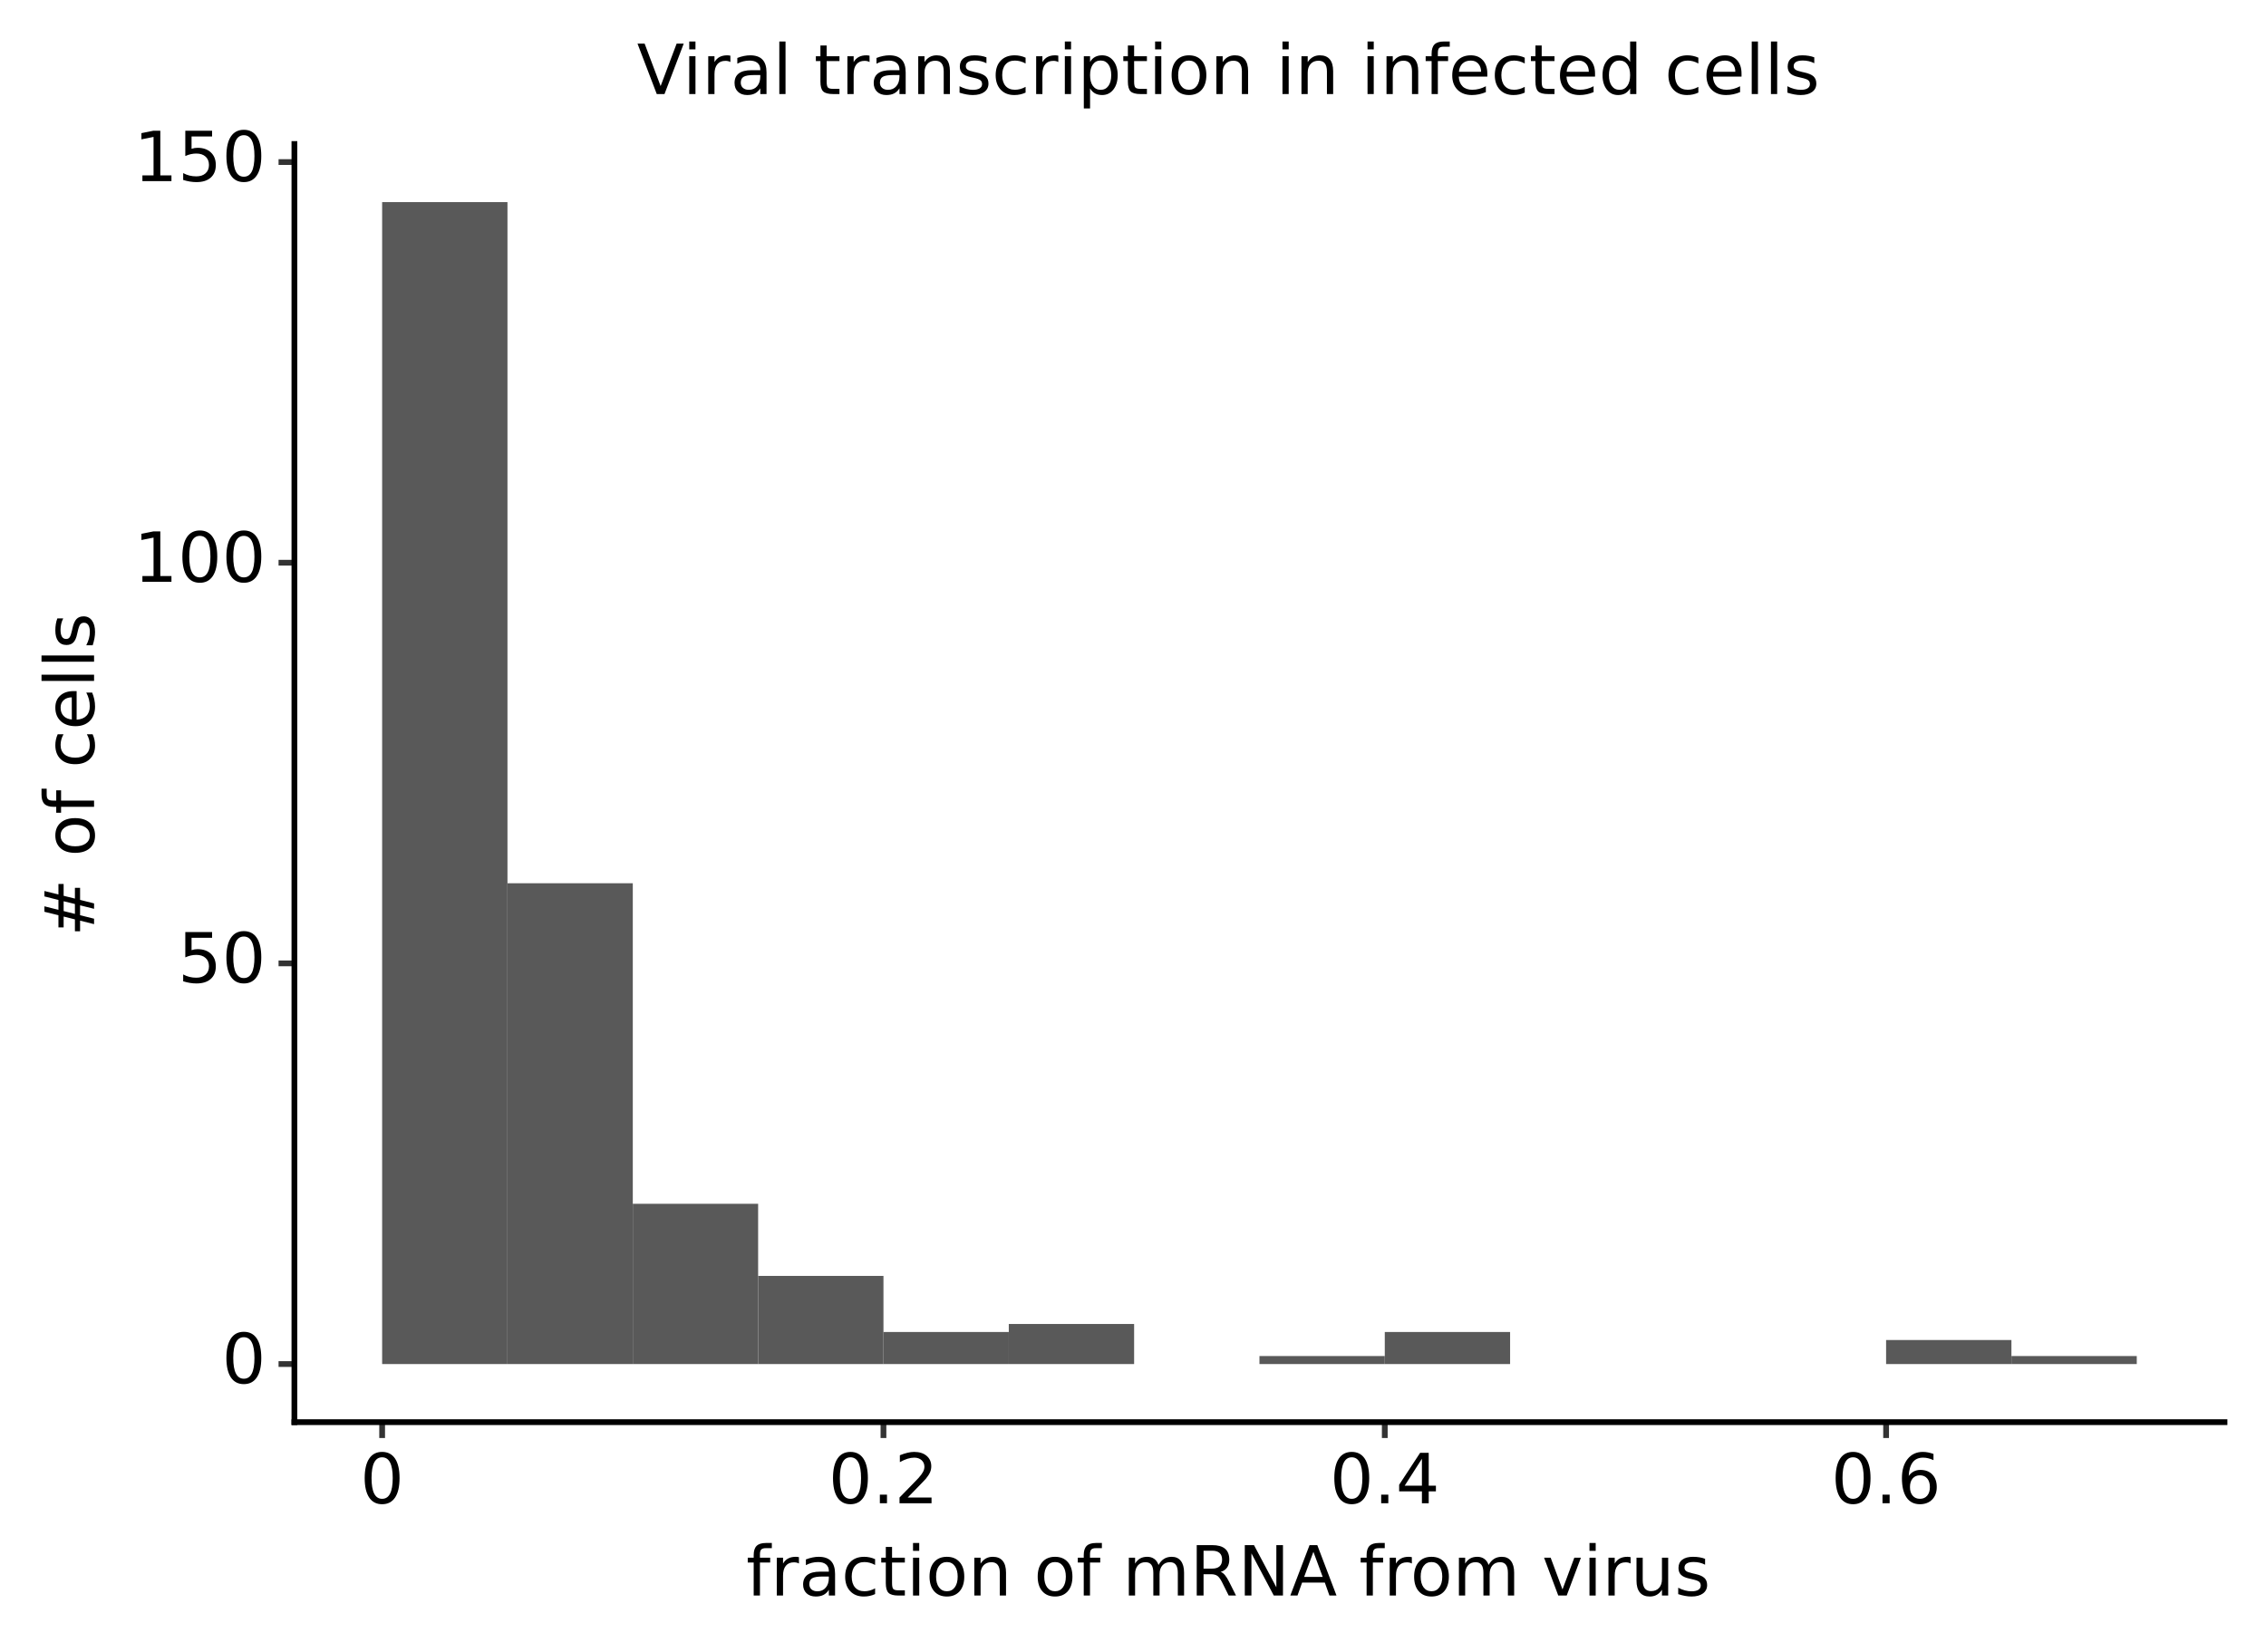
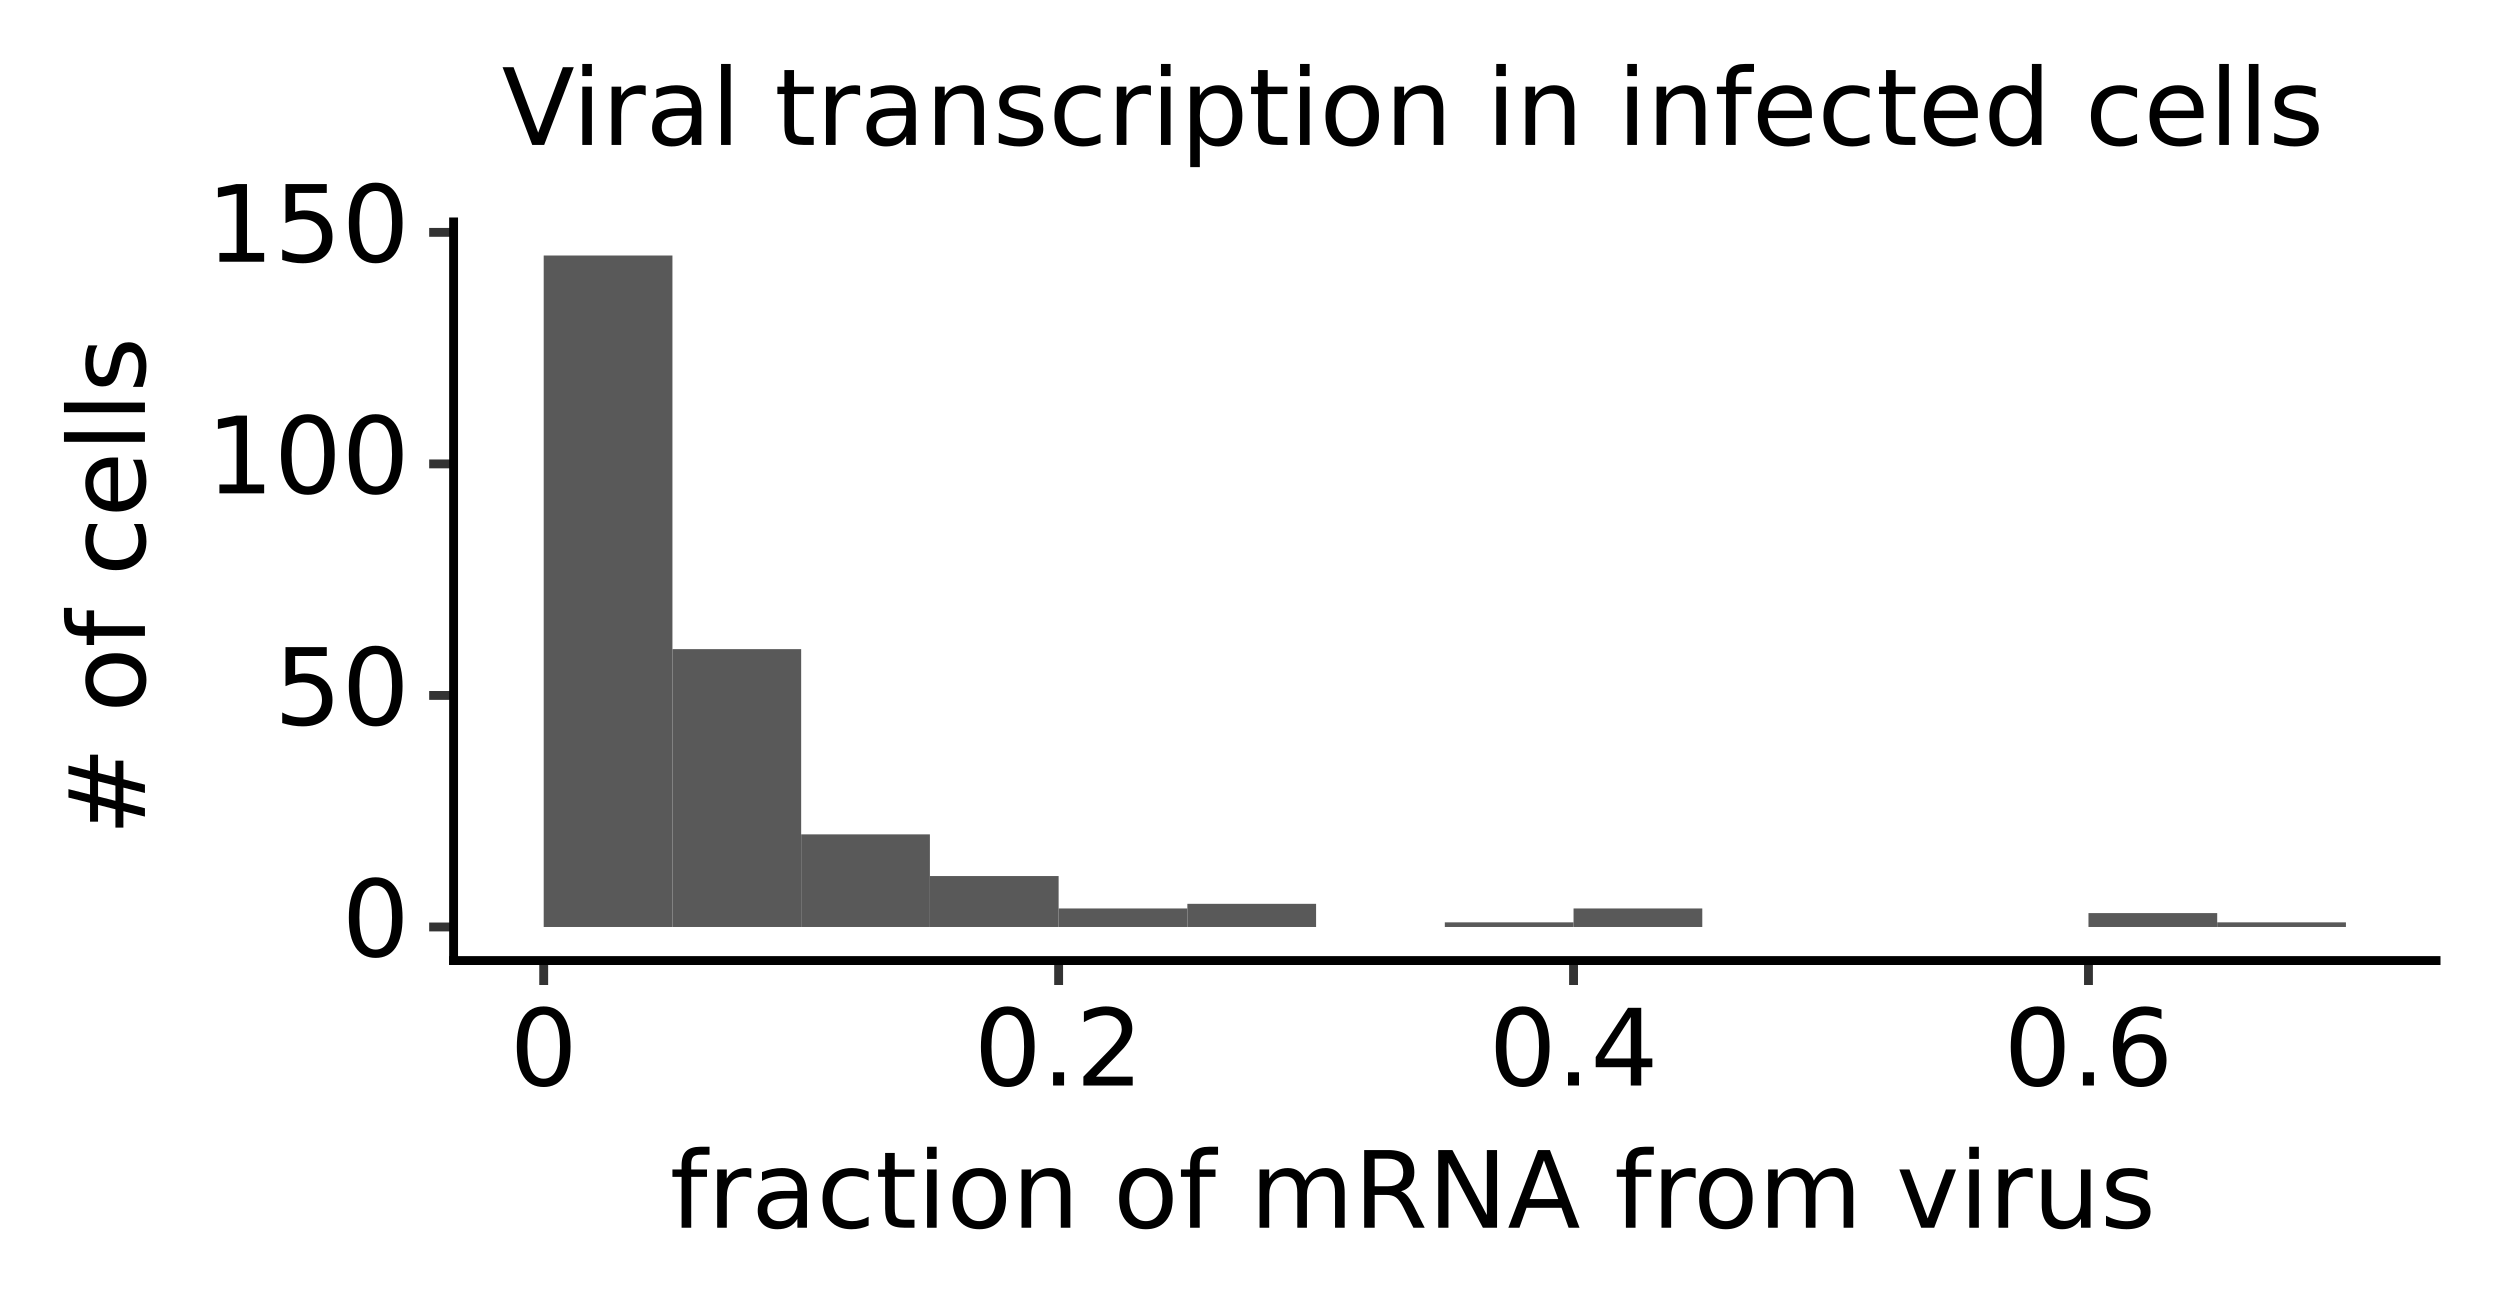
- <svg xmlns="http://www.w3.org/2000/svg" xmlns:xlink="http://www.w3.org/1999/xlink" width="393.069pt" height="286.524pt" viewBox="0 0 393.069 286.524" version="1.1">
+ <svg xmlns="http://www.w3.org/2000/svg" xmlns:xlink="http://www.w3.org/1999/xlink" width="281.469pt" height="147.924pt" viewBox="0 0 281.469 147.924" version="1.1">
  <defs>
    <style type="text/css">*{stroke-linejoin: round; stroke-linecap: butt}</style>
  </defs>
  <g id="figure_1">
    <g id="patch_1">
-       <path d="M 0 286.524  L 393.069 286.524  L 393.069 0  L 0 0  z " style="fill: #ffffff; stroke: #ffffff; stroke-linejoin: miter" />
+       <path d="M 0 147.924  L 281.469 147.924  L 281.469 0  L 0 0  z " style="fill: #ffffff; stroke: #ffffff; stroke-linejoin: miter" />
    </g>
    <g id="axes_1">
      <g id="patch_2">
-         <path d="M 51.069 246.747  L 385.869 246.747  L 385.869 24.987  L 51.069 24.987  z " style="fill: #ffffff" />
+         <path d="M 51.069 108.147  L 274.269 108.147  L 274.269 24.987  L 51.069 24.987  z " style="fill: #ffffff" />
      </g>
      <g id="matplotlib.axis_1">
        <g id="xtick_1">
          <g id="line2d_1">
-             <path d="M 66.287 246.747  " style="fill: none; stroke: #000000; stroke-width: 1.5" />
+             <path d="M 61.214 108.147  " style="fill: none; stroke: #000000; stroke-width: 1.5" />
            <defs>
-               <path id="m4a28a2f5d0" d="M 0 0  L 0 2.75  " style="stroke: #333333" />
+               <path id="m5bd1f3451c" d="M 0 0  L 0 2.75  " style="stroke: #333333" />
            </defs>
            <g>
-               <use xlink:href="#m4a28a2f5d0" x="66.287" y="246.747" style="stroke: #333333" />
+               <use xlink:href="#m5bd1f3451c" x="61.214" y="108.147" style="stroke: #333333" />
            </g>
          </g>
          <g id="text_1">
-             <g transform="translate(62.46943 260.8148)scale(0.12 -0.12)">
+             <g transform="translate(57.3967 122.2148)scale(0.12 -0.12)">
              <defs>
                <path id="DejaVuSans-30" d="M 2034 4250  Q 1547 4250 1301 3770  Q 1056 3291 1056 2328  Q 1056 1369 1301 889  Q 1547 409 2034 409  Q 2525 409 2770 889  Q 3016 1369 3016 2328  Q 3016 3291 2770 3770  Q 2525 4250 2034 4250  z M 2034 4750  Q 2819 4750 3233 4129  Q 3647 3509 3647 2328  Q 3647 1150 3233 529  Q 2819 -91 2034 -91  Q 1250 -91 836 529  Q 422 1150 422 2328  Q 422 3509 836 4129  Q 1250 4750 2034 4750  z " transform="scale(0.015625)" />
              </defs>
              <use xlink:href="#DejaVuSans-30" />
            </g>
          </g>
        </g>
        <g id="xtick_2">
          <g id="line2d_2">
-             <path d="M 153.248 246.747  " style="fill: none; stroke: #000000; stroke-width: 1.5" />
-             <g>
-               <use xlink:href="#m4a28a2f5d0" x="153.248" y="246.747" style="stroke: #333333" />
+             <path d="M 119.188 108.147  " style="fill: none; stroke: #000000; stroke-width: 1.5" />
+             <g>
+               <use xlink:href="#m5bd1f3451c" x="119.188" y="108.147" style="stroke: #333333" />
            </g>
          </g>
          <g id="text_2">
-             <g transform="translate(143.7061 260.8148)scale(0.12 -0.12)">
+             <g transform="translate(109.6464 122.2148)scale(0.12 -0.12)">
              <defs>
                <path id="DejaVuSans-2e" d="M 684 794  L 1344 794  L 1344 0  L 684 0  L 684 794  z " transform="scale(0.015625)" />
                <path id="DejaVuSans-32" d="M 1228 531  L 3431 531  L 3431 0  L 469 0  L 469 531  Q 828 903 1448 1529  Q 2069 2156 2228 2338  Q 2531 2678 2651 2914  Q 2772 3150 2772 3378  Q 2772 3750 2511 3984  Q 2250 4219 1831 4219  Q 1534 4219 1204 4116  Q 875 4013 500 3803  L 500 4441  Q 881 4594 1212 4672  Q 1544 4750 1819 4750  Q 2544 4750 2975 4387  Q 3406 4025 3406 3419  Q 3406 3131 3298 2873  Q 3191 2616 2906 2266  Q 2828 2175 2409 1742  Q 1991 1309 1228 531  z " transform="scale(0.015625)" />
              </defs>
              <use xlink:href="#DejaVuSans-30" />
              <use xlink:href="#DejaVuSans-2e" x="63.623" />
              <use xlink:href="#DejaVuSans-32" x="95.41" />
            </g>
          </g>
        </g>
        <g id="xtick_3">
          <g id="line2d_3">
-             <path d="M 240.209 246.747  " style="fill: none; stroke: #000000; stroke-width: 1.5" />
-             <g>
-               <use xlink:href="#m4a28a2f5d0" x="240.209" y="246.747" style="stroke: #333333" />
+             <path d="M 177.162 108.147  " style="fill: none; stroke: #000000; stroke-width: 1.5" />
+             <g>
+               <use xlink:href="#m5bd1f3451c" x="177.162" y="108.147" style="stroke: #333333" />
            </g>
          </g>
          <g id="text_3">
-             <g transform="translate(230.6671 260.8148)scale(0.12 -0.12)">
+             <g transform="translate(167.6204 122.2148)scale(0.12 -0.12)">
              <defs>
                <path id="DejaVuSans-34" d="M 2419 4116  L 825 1625  L 2419 1625  L 2419 4116  z M 2253 4666  L 3047 4666  L 3047 1625  L 3713 1625  L 3713 1100  L 3047 1100  L 3047 0  L 2419 0  L 2419 1100  L 313 1100  L 313 1709  L 2253 4666  z " transform="scale(0.015625)" />
              </defs>
              <use xlink:href="#DejaVuSans-30" />
              <use xlink:href="#DejaVuSans-2e" x="63.623" />
              <use xlink:href="#DejaVuSans-34" x="95.41" />
            </g>
          </g>
        </g>
        <g id="xtick_4">
          <g id="line2d_4">
-             <path d="M 327.17 246.747  " style="fill: none; stroke: #000000; stroke-width: 1.5" />
-             <g>
-               <use xlink:href="#m4a28a2f5d0" x="327.17" y="246.747" style="stroke: #333333" />
+             <path d="M 235.136 108.147  " style="fill: none; stroke: #000000; stroke-width: 1.5" />
+             <g>
+               <use xlink:href="#m5bd1f3451c" x="235.136" y="108.147" style="stroke: #333333" />
            </g>
          </g>
          <g id="text_4">
-             <g transform="translate(317.6282 260.8148)scale(0.12 -0.12)">
+             <g transform="translate(225.5944 122.2148)scale(0.12 -0.12)">
              <defs>
                <path id="DejaVuSans-36" d="M 2113 2584  Q 1688 2584 1439 2293  Q 1191 2003 1191 1497  Q 1191 994 1439 701  Q 1688 409 2113 409  Q 2538 409 2786 701  Q 3034 994 3034 1497  Q 3034 2003 2786 2293  Q 2538 2584 2113 2584  z M 3366 4563  L 3366 3988  Q 3128 4100 2886 4159  Q 2644 4219 2406 4219  Q 1781 4219 1451 3797  Q 1122 3375 1075 2522  Q 1259 2794 1537 2939  Q 1816 3084 2150 3084  Q 2853 3084 3261 2657  Q 3669 2231 3669 1497  Q 3669 778 3244 343  Q 2819 -91 2113 -91  Q 1303 -91 875 529  Q 447 1150 447 2328  Q 447 3434 972 4092  Q 1497 4750 2381 4750  Q 2619 4750 2861 4703  Q 3103 4656 3366 4563  z " transform="scale(0.015625)" />
              </defs>
              <use xlink:href="#DejaVuSans-30" />
              <use xlink:href="#DejaVuSans-2e" x="63.623" />
              <use xlink:href="#DejaVuSans-36" x="95.41" />
            </g>
          </g>
        </g>
        <g id="xtick_5" />
        <g id="xtick_6" />
        <g id="xtick_7" />
        <g id="xtick_8" />
        <g id="text_5">
-           <g transform="translate(129.4316 276.8286)scale(0.12 -0.12)">
+           <g transform="translate(75.43156 138.2286)scale(0.12 -0.12)">
            <defs>
              <path id="DejaVuSans-66" d="M 2375 4863  L 2375 4384  L 1825 4384  Q 1516 4384 1395 4259  Q 1275 4134 1275 3809  L 1275 3500  L 2222 3500  L 2222 3053  L 1275 3053  L 1275 0  L 697 0  L 697 3053  L 147 3053  L 147 3500  L 697 3500  L 697 3744  Q 697 4328 969 4595  Q 1241 4863 1831 4863  L 2375 4863  z " transform="scale(0.015625)" />
              <path id="DejaVuSans-72" d="M 2631 2963  Q 2534 3019 2420 3045  Q 2306 3072 2169 3072  Q 1681 3072 1420 2755  Q 1159 2438 1159 1844  L 1159 0  L 581 0  L 581 3500  L 1159 3500  L 1159 2956  Q 1341 3275 1631 3429  Q 1922 3584 2338 3584  Q 2397 3584 2469 3576  Q 2541 3569 2628 3553  L 2631 2963  z " transform="scale(0.015625)" />
              <path id="DejaVuSans-61" d="M 2194 1759  Q 1497 1759 1228 1600  Q 959 1441 959 1056  Q 959 750 1161 570  Q 1363 391 1709 391  Q 2188 391 2477 730  Q 2766 1069 2766 1631  L 2766 1759  L 2194 1759  z M 3341 1997  L 3341 0  L 2766 0  L 2766 531  Q 2569 213 2275 61  Q 1981 -91 1556 -91  Q 1019 -91 701 211  Q 384 513 384 1019  Q 384 1609 779 1909  Q 1175 2209 1959 2209  L 2766 2209  L 2766 2266  Q 2766 2663 2505 2880  Q 2244 3097 1772 3097  Q 1472 3097 1187 3025  Q 903 2953 641 2809  L 641 3341  Q 956 3463 1253 3523  Q 1550 3584 1831 3584  Q 2591 3584 2966 3190  Q 3341 2797 3341 1997  z " transform="scale(0.015625)" />
              <path id="DejaVuSans-63" d="M 3122 3366  L 3122 2828  Q 2878 2963 2633 3030  Q 2388 3097 2138 3097  Q 1578 3097 1268 2742  Q 959 2388 959 1747  Q 959 1106 1268 751  Q 1578 397 2138 397  Q 2388 397 2633 464  Q 2878 531 3122 666  L 3122 134  Q 2881 22 2623 -34  Q 2366 -91 2075 -91  Q 1284 -91 818 406  Q 353 903 353 1747  Q 353 2603 823 3093  Q 1294 3584 2113 3584  Q 2378 3584 2631 3529  Q 2884 3475 3122 3366  z " transform="scale(0.015625)" />
              <path id="DejaVuSans-74" d="M 1172 4494  L 1172 3500  L 2356 3500  L 2356 3053  L 1172 3053  L 1172 1153  Q 1172 725 1289 603  Q 1406 481 1766 481  L 2356 481  L 2356 0  L 1766 0  Q 1100 0 847 248  Q 594 497 594 1153  L 594 3053  L 172 3053  L 172 3500  L 594 3500  L 594 4494  L 1172 4494  z " transform="scale(0.015625)" />
              <path id="DejaVuSans-69" d="M 603 3500  L 1178 3500  L 1178 0  L 603 0  L 603 3500  z M 603 4863  L 1178 4863  L 1178 4134  L 603 4134  L 603 4863  z " transform="scale(0.015625)" />
              <path id="DejaVuSans-6f" d="M 1959 3097  Q 1497 3097 1228 2736  Q 959 2375 959 1747  Q 959 1119 1226 758  Q 1494 397 1959 397  Q 2419 397 2687 759  Q 2956 1122 2956 1747  Q 2956 2369 2687 2733  Q 2419 3097 1959 3097  z M 1959 3584  Q 2709 3584 3137 3096  Q 3566 2609 3566 1747  Q 3566 888 3137 398  Q 2709 -91 1959 -91  Q 1206 -91 779 398  Q 353 888 353 1747  Q 353 2609 779 3096  Q 1206 3584 1959 3584  z " transform="scale(0.015625)" />
              <path id="DejaVuSans-6e" d="M 3513 2113  L 3513 0  L 2938 0  L 2938 2094  Q 2938 2591 2744 2837  Q 2550 3084 2163 3084  Q 1697 3084 1428 2787  Q 1159 2491 1159 1978  L 1159 0  L 581 0  L 581 3500  L 1159 3500  L 1159 2956  Q 1366 3272 1645 3428  Q 1925 3584 2291 3584  Q 2894 3584 3203 3211  Q 3513 2838 3513 2113  z " transform="scale(0.015625)" />
              <path id="DejaVuSans-20" transform="scale(0.015625)" />
              <path id="DejaVuSans-6d" d="M 3328 2828  Q 3544 3216 3844 3400  Q 4144 3584 4550 3584  Q 5097 3584 5394 3201  Q 5691 2819 5691 2113  L 5691 0  L 5113 0  L 5113 2094  Q 5113 2597 4934 2840  Q 4756 3084 4391 3084  Q 3944 3084 3684 2787  Q 3425 2491 3425 1978  L 3425 0  L 2847 0  L 2847 2094  Q 2847 2600 2669 2842  Q 2491 3084 2119 3084  Q 1678 3084 1418 2786  Q 1159 2488 1159 1978  L 1159 0  L 581 0  L 581 3500  L 1159 3500  L 1159 2956  Q 1356 3278 1631 3431  Q 1906 3584 2284 3584  Q 2666 3584 2933 3390  Q 3200 3197 3328 2828  z " transform="scale(0.015625)" />
              <path id="DejaVuSans-52" d="M 2841 2188  Q 3044 2119 3236 1894  Q 3428 1669 3622 1275  L 4263 0  L 3584 0  L 2988 1197  Q 2756 1666 2539 1819  Q 2322 1972 1947 1972  L 1259 1972  L 1259 0  L 628 0  L 628 4666  L 2053 4666  Q 2853 4666 3247 4331  Q 3641 3997 3641 3322  Q 3641 2881 3436 2590  Q 3231 2300 2841 2188  z M 1259 4147  L 1259 2491  L 2053 2491  Q 2509 2491 2742 2702  Q 2975 2913 2975 3322  Q 2975 3731 2742 3939  Q 2509 4147 2053 4147  L 1259 4147  z " transform="scale(0.015625)" />
              <path id="DejaVuSans-4e" d="M 628 4666  L 1478 4666  L 3547 763  L 3547 4666  L 4159 4666  L 4159 0  L 3309 0  L 1241 3903  L 1241 0  L 628 0  L 628 4666  z " transform="scale(0.015625)" />
              <path id="DejaVuSans-41" d="M 2188 4044  L 1331 1722  L 3047 1722  L 2188 4044  z M 1831 4666  L 2547 4666  L 4325 0  L 3669 0  L 3244 1197  L 1141 1197  L 716 0  L 50 0  L 1831 4666  z " transform="scale(0.015625)" />
              <path id="DejaVuSans-76" d="M 191 3500  L 800 3500  L 1894 563  L 2988 3500  L 3597 3500  L 2284 0  L 1503 0  L 191 3500  z " transform="scale(0.015625)" />
              <path id="DejaVuSans-75" d="M 544 1381  L 544 3500  L 1119 3500  L 1119 1403  Q 1119 906 1312 657  Q 1506 409 1894 409  Q 2359 409 2629 706  Q 2900 1003 2900 1516  L 2900 3500  L 3475 3500  L 3475 0  L 2900 0  L 2900 538  Q 2691 219 2414 64  Q 2138 -91 1772 -91  Q 1169 -91 856 284  Q 544 659 544 1381  z M 1991 3584  L 1991 3584  z " transform="scale(0.015625)" />
              <path id="DejaVuSans-73" d="M 2834 3397  L 2834 2853  Q 2591 2978 2328 3040  Q 2066 3103 1784 3103  Q 1356 3103 1142 2972  Q 928 2841 928 2578  Q 928 2378 1081 2264  Q 1234 2150 1697 2047  L 1894 2003  Q 2506 1872 2764 1633  Q 3022 1394 3022 966  Q 3022 478 2636 193  Q 2250 -91 1575 -91  Q 1294 -91 989 -36  Q 684 19 347 128  L 347 722  Q 666 556 975 473  Q 1284 391 1588 391  Q 1994 391 2212 530  Q 2431 669 2431 922  Q 2431 1156 2273 1281  Q 2116 1406 1581 1522  L 1381 1569  Q 847 1681 609 1914  Q 372 2147 372 2553  Q 372 3047 722 3315  Q 1072 3584 1716 3584  Q 2034 3584 2315 3537  Q 2597 3491 2834 3397  z " transform="scale(0.015625)" />
            </defs>
            <use xlink:href="#DejaVuSans-66" />
            <use xlink:href="#DejaVuSans-72" x="35.205" />
            <use xlink:href="#DejaVuSans-61" x="76.318" />
            <use xlink:href="#DejaVuSans-63" x="137.598" />
            <use xlink:href="#DejaVuSans-74" x="192.578" />
            <use xlink:href="#DejaVuSans-69" x="231.787" />
            <use xlink:href="#DejaVuSans-6f" x="259.57" />
            <use xlink:href="#DejaVuSans-6e" x="320.752" />
            <use xlink:href="#DejaVuSans-20" x="384.131" />
            <use xlink:href="#DejaVuSans-6f" x="415.918" />
            <use xlink:href="#DejaVuSans-66" x="477.1" />
            <use xlink:href="#DejaVuSans-20" x="512.305" />
            <use xlink:href="#DejaVuSans-6d" x="544.092" />
            <use xlink:href="#DejaVuSans-52" x="641.504" />
            <use xlink:href="#DejaVuSans-4e" x="710.986" />
            <use xlink:href="#DejaVuSans-41" x="785.791" />
            <use xlink:href="#DejaVuSans-20" x="854.199" />
            <use xlink:href="#DejaVuSans-66" x="885.986" />
            <use xlink:href="#DejaVuSans-72" x="921.191" />
            <use xlink:href="#DejaVuSans-6f" x="960.055" />
            <use xlink:href="#DejaVuSans-6d" x="1021.236" />
            <use xlink:href="#DejaVuSans-20" x="1118.648" />
            <use xlink:href="#DejaVuSans-76" x="1150.436" />
            <use xlink:href="#DejaVuSans-69" x="1209.615" />
            <use xlink:href="#DejaVuSans-72" x="1237.398" />
            <use xlink:href="#DejaVuSans-75" x="1278.512" />
            <use xlink:href="#DejaVuSans-73" x="1341.891" />
          </g>
        </g>
      </g>
      <g id="matplotlib.axis_2">
        <g id="ytick_1">
          <g id="line2d_5">
-             <path d="M 51.069 236.667  " style="fill: none; stroke: #000000; stroke-width: 1.5" />
+             <path d="M 51.069 104.367  " style="fill: none; stroke: #000000; stroke-width: 1.5" />
            <defs>
-               <path id="m716423d329" d="M 0 0  L -2.75 0  " style="stroke: #333333" />
+               <path id="me26bf195a1" d="M 0 0  L -2.75 0  " style="stroke: #333333" />
            </defs>
            <g>
-               <use xlink:href="#m716423d329" x="51.069" y="236.667" style="stroke: #333333" />
+               <use xlink:href="#me26bf195a1" x="51.069" y="104.367" style="stroke: #333333" />
            </g>
          </g>
          <g id="text_6">
-             <g transform="translate(38.48375 239.978)scale(0.12 -0.12)">
+             <g transform="translate(38.48375 107.678)scale(0.12 -0.12)">
              <use xlink:href="#DejaVuSans-30" />
            </g>
          </g>
        </g>
        <g id="ytick_2">
          <g id="line2d_6">
-             <path d="M 51.069 167.149  " style="fill: none; stroke: #000000; stroke-width: 1.5" />
-             <g>
-               <use xlink:href="#m716423d329" x="51.069" y="167.149" style="stroke: #333333" />
+             <path d="M 51.069 78.298  " style="fill: none; stroke: #000000; stroke-width: 1.5" />
+             <g>
+               <use xlink:href="#me26bf195a1" x="51.069" y="78.298" style="stroke: #333333" />
            </g>
          </g>
          <g id="text_7">
-             <g transform="translate(30.84875 170.4607)scale(0.12 -0.12)">
+             <g transform="translate(30.84875 81.60899)scale(0.12 -0.12)">
              <defs>
                <path id="DejaVuSans-35" d="M 691 4666  L 3169 4666  L 3169 4134  L 1269 4134  L 1269 2991  Q 1406 3038 1543 3061  Q 1681 3084 1819 3084  Q 2600 3084 3056 2656  Q 3513 2228 3513 1497  Q 3513 744 3044 326  Q 2575 -91 1722 -91  Q 1428 -91 1123 -41  Q 819 9 494 109  L 494 744  Q 775 591 1075 516  Q 1375 441 1709 441  Q 2250 441 2565 725  Q 2881 1009 2881 1497  Q 2881 1984 2565 2268  Q 2250 2553 1709 2553  Q 1456 2553 1204 2497  Q 953 2441 691 2322  L 691 4666  z " transform="scale(0.015625)" />
              </defs>
              <use xlink:href="#DejaVuSans-35" />
              <use xlink:href="#DejaVuSans-30" x="63.623" />
            </g>
          </g>
        </g>
        <g id="ytick_3">
          <g id="line2d_7">
-             <path d="M 51.069 97.632  " style="fill: none; stroke: #000000; stroke-width: 1.5" />
-             <g>
-               <use xlink:href="#m716423d329" x="51.069" y="97.632" style="stroke: #333333" />
+             <path d="M 51.069 52.229  " style="fill: none; stroke: #000000; stroke-width: 1.5" />
+             <g>
+               <use xlink:href="#me26bf195a1" x="51.069" y="52.229" style="stroke: #333333" />
            </g>
          </g>
          <g id="text_8">
-             <g transform="translate(23.21375 100.9435)scale(0.12 -0.12)">
+             <g transform="translate(23.21375 55.54002)scale(0.12 -0.12)">
              <defs>
                <path id="DejaVuSans-31" d="M 794 531  L 1825 531  L 1825 4091  L 703 3866  L 703 4441  L 1819 4666  L 2450 4666  L 2450 531  L 3481 531  L 3481 0  L 794 0  L 794 531  z " transform="scale(0.015625)" />
              </defs>
              <use xlink:href="#DejaVuSans-31" />
              <use xlink:href="#DejaVuSans-30" x="63.623" />
              <use xlink:href="#DejaVuSans-30" x="127.246" />
            </g>
          </g>
        </g>
        <g id="ytick_4">
          <g id="line2d_8">
-             <path d="M 51.069 28.115  " style="fill: none; stroke: #000000; stroke-width: 1.5" />
-             <g>
-               <use xlink:href="#m716423d329" x="51.069" y="28.115" style="stroke: #333333" />
+             <path d="M 51.069 26.16  " style="fill: none; stroke: #000000; stroke-width: 1.5" />
+             <g>
+               <use xlink:href="#me26bf195a1" x="51.069" y="26.16" style="stroke: #333333" />
            </g>
          </g>
          <g id="text_9">
-             <g transform="translate(23.21375 31.42623)scale(0.12 -0.12)">
+             <g transform="translate(23.21375 29.47105)scale(0.12 -0.12)">
              <use xlink:href="#DejaVuSans-31" />
              <use xlink:href="#DejaVuSans-35" x="63.623" />
              <use xlink:href="#DejaVuSans-30" x="127.246" />
            </g>
          </g>
        </g>
        <g id="ytick_5" />
        <g id="ytick_6" />
        <g id="ytick_7" />
        <g id="text_10">
-           <g transform="translate(16.31812 162.502)rotate(-90)scale(0.12 -0.12)">
+           <g transform="translate(16.31812 94.10201)rotate(-90)scale(0.12 -0.12)">
            <defs>
              <path id="DejaVuSans-23" d="M 3272 2816  L 2363 2816  L 2100 1772  L 3016 1772  L 3272 2816  z M 2803 4594  L 2478 3297  L 3391 3297  L 3719 4594  L 4219 4594  L 3897 3297  L 4872 3297  L 4872 2816  L 3775 2816  L 3519 1772  L 4513 1772  L 4513 1294  L 3397 1294  L 3072 0  L 2572 0  L 2894 1294  L 1978 1294  L 1656 0  L 1153 0  L 1478 1294  L 494 1294  L 494 1772  L 1594 1772  L 1856 2816  L 850 2816  L 850 3297  L 1978 3297  L 2297 4594  L 2803 4594  z " transform="scale(0.015625)" />
              <path id="DejaVuSans-65" d="M 3597 1894  L 3597 1613  L 953 1613  Q 991 1019 1311 708  Q 1631 397 2203 397  Q 2534 397 2845 478  Q 3156 559 3463 722  L 3463 178  Q 3153 47 2828 -22  Q 2503 -91 2169 -91  Q 1331 -91 842 396  Q 353 884 353 1716  Q 353 2575 817 3079  Q 1281 3584 2069 3584  Q 2775 3584 3186 3129  Q 3597 2675 3597 1894  z M 3022 2063  Q 3016 2534 2758 2815  Q 2500 3097 2075 3097  Q 1594 3097 1305 2825  Q 1016 2553 972 2059  L 3022 2063  z " transform="scale(0.015625)" />
              <path id="DejaVuSans-6c" d="M 603 4863  L 1178 4863  L 1178 0  L 603 0  L 603 4863  z " transform="scale(0.015625)" />
            </defs>
            <use xlink:href="#DejaVuSans-23" />
            <use xlink:href="#DejaVuSans-20" x="83.789" />
            <use xlink:href="#DejaVuSans-6f" x="115.576" />
            <use xlink:href="#DejaVuSans-66" x="176.758" />
            <use xlink:href="#DejaVuSans-20" x="211.963" />
            <use xlink:href="#DejaVuSans-63" x="243.75" />
            <use xlink:href="#DejaVuSans-65" x="298.73" />
            <use xlink:href="#DejaVuSans-6c" x="360.254" />
            <use xlink:href="#DejaVuSans-6c" x="388.037" />
            <use xlink:href="#DejaVuSans-73" x="415.82" />
          </g>
        </g>
      </g>
      <g id="PolyCollection_1">
-         <path d="M 66.287 236.667  L 66.287 35.067  L 88.027 35.067  L 88.027 236.667  z " clip-path="url(#pd7273395d2)" style="fill: #595959" />
-         <path d="M 88.027 236.667  L 88.027 153.246  L 109.767 153.246  L 109.767 236.667  z " clip-path="url(#pd7273395d2)" style="fill: #595959" />
-         <path d="M 109.767 236.667  L 109.767 208.86  L 131.508 208.86  L 131.508 236.667  z " clip-path="url(#pd7273395d2)" style="fill: #595959" />
-         <path d="M 131.508 236.667  L 131.508 221.373  L 153.248 221.373  L 153.248 236.667  z " clip-path="url(#pd7273395d2)" style="fill: #595959" />
-         <path d="M 153.248 236.667  L 153.248 231.105  L 174.988 231.105  L 174.988 236.667  z " clip-path="url(#pd7273395d2)" style="fill: #595959" />
-         <path d="M 174.988 236.667  L 174.988 229.715  L 196.728 229.715  L 196.728 236.667  z " clip-path="url(#pd7273395d2)" style="fill: #595959" />
-         <path d="M 196.728 236.667  L 196.728 236.667  L 218.469 236.667  L 218.469 236.667  z " clip-path="url(#pd7273395d2)" style="fill: #595959" />
-         <path d="M 218.469 236.667  L 218.469 235.276  L 240.209 235.276  L 240.209 236.667  z " clip-path="url(#pd7273395d2)" style="fill: #595959" />
-         <path d="M 240.209 236.667  L 240.209 231.105  L 261.949 231.105  L 261.949 236.667  z " clip-path="url(#pd7273395d2)" style="fill: #595959" />
-         <path d="M 261.949 236.667  L 261.949 236.667  L 283.69 236.667  L 283.69 236.667  z " clip-path="url(#pd7273395d2)" style="fill: #595959" />
-         <path d="M 283.69 236.667  L 283.69 236.667  L 305.43 236.667  L 305.43 236.667  z " clip-path="url(#pd7273395d2)" style="fill: #595959" />
-         <path d="M 305.43 236.667  L 305.43 236.667  L 327.17 236.667  L 327.17 236.667  z " clip-path="url(#pd7273395d2)" style="fill: #595959" />
-         <path d="M 327.17 236.667  L 327.17 232.496  L 348.91 232.496  L 348.91 236.667  z " clip-path="url(#pd7273395d2)" style="fill: #595959" />
-         <path d="M 348.91 236.667  L 348.91 235.276  L 370.651 235.276  L 370.651 236.667  z " clip-path="url(#pd7273395d2)" style="fill: #595959" />
+         <path d="M 61.214 104.367  L 61.214 28.767  L 75.708 28.767  L 75.708 104.367  z " clip-path="url(#p967cf526e2)" style="fill: #595959" />
+         <path d="M 75.708 104.367  L 75.708 73.084  L 90.201 73.084  L 90.201 104.367  z " clip-path="url(#p967cf526e2)" style="fill: #595959" />
+         <path d="M 90.201 104.367  L 90.201 93.939  L 104.695 93.939  L 104.695 104.367  z " clip-path="url(#p967cf526e2)" style="fill: #595959" />
+         <path d="M 104.695 104.367  L 104.695 98.632  L 119.188 98.632  L 119.188 104.367  z " clip-path="url(#p967cf526e2)" style="fill: #595959" />
+         <path d="M 119.188 104.367  L 119.188 102.281  L 133.682 102.281  L 133.682 104.367  z " clip-path="url(#p967cf526e2)" style="fill: #595959" />
+         <path d="M 133.682 104.367  L 133.682 101.76  L 148.175 101.76  L 148.175 104.367  z " clip-path="url(#p967cf526e2)" style="fill: #595959" />
+         <path d="M 148.175 104.367  L 148.175 104.367  L 162.669 104.367  L 162.669 104.367  z " clip-path="url(#p967cf526e2)" style="fill: #595959" />
+         <path d="M 162.669 104.367  L 162.669 103.845  L 177.162 103.845  L 177.162 104.367  z " clip-path="url(#p967cf526e2)" style="fill: #595959" />
+         <path d="M 177.162 104.367  L 177.162 102.281  L 191.656 102.281  L 191.656 104.367  z " clip-path="url(#p967cf526e2)" style="fill: #595959" />
+         <path d="M 191.656 104.367  L 191.656 104.367  L 206.149 104.367  L 206.149 104.367  z " clip-path="url(#p967cf526e2)" style="fill: #595959" />
+         <path d="M 206.149 104.367  L 206.149 104.367  L 220.643 104.367  L 220.643 104.367  z " clip-path="url(#p967cf526e2)" style="fill: #595959" />
+         <path d="M 220.643 104.367  L 220.643 104.367  L 235.136 104.367  L 235.136 104.367  z " clip-path="url(#p967cf526e2)" style="fill: #595959" />
+         <path d="M 235.136 104.367  L 235.136 102.803  L 249.63 102.803  L 249.63 104.367  z " clip-path="url(#p967cf526e2)" style="fill: #595959" />
+         <path d="M 249.63 104.367  L 249.63 103.845  L 264.123 103.845  L 264.123 104.367  z " clip-path="url(#p967cf526e2)" style="fill: #595959" />
      </g>
      <g id="patch_3">
-         <path d="M 51.069 246.747  L 51.069 24.987  " style="fill: none; stroke: #000000; stroke-linejoin: miter; stroke-linecap: square" />
+         <path d="M 51.069 108.147  L 51.069 24.987  " style="fill: none; stroke: #000000; stroke-linejoin: miter; stroke-linecap: square" />
      </g>
      <g id="patch_4">
-         <path d="M 51.069 246.747  L 385.869 246.747  " style="fill: none; stroke: #000000; stroke-linejoin: miter; stroke-linecap: square" />
+         <path d="M 51.069 108.147  L 274.269 108.147  " style="fill: none; stroke: #000000; stroke-linejoin: miter; stroke-linecap: square" />
      </g>
    </g>
    <g id="text_11">
-       <g transform="translate(110.4912 16.31812)scale(0.12 -0.12)">
+       <g transform="translate(56.49125 16.31812)scale(0.12 -0.12)">
        <defs>
          <path id="DejaVuSans-56" d="M 1831 0  L 50 4666  L 709 4666  L 2188 738  L 3669 4666  L 4325 4666  L 2547 0  L 1831 0  z " transform="scale(0.015625)" />
          <path id="DejaVuSans-70" d="M 1159 525  L 1159 -1331  L 581 -1331  L 581 3500  L 1159 3500  L 1159 2969  Q 1341 3281 1617 3432  Q 1894 3584 2278 3584  Q 2916 3584 3314 3078  Q 3713 2572 3713 1747  Q 3713 922 3314 415  Q 2916 -91 2278 -91  Q 1894 -91 1617 61  Q 1341 213 1159 525  z M 3116 1747  Q 3116 2381 2855 2742  Q 2594 3103 2138 3103  Q 1681 3103 1420 2742  Q 1159 2381 1159 1747  Q 1159 1113 1420 752  Q 1681 391 2138 391  Q 2594 391 2855 752  Q 3116 1113 3116 1747  z " transform="scale(0.015625)" />
          <path id="DejaVuSans-64" d="M 2906 2969  L 2906 4863  L 3481 4863  L 3481 0  L 2906 0  L 2906 525  Q 2725 213 2448 61  Q 2172 -91 1784 -91  Q 1150 -91 751 415  Q 353 922 353 1747  Q 353 2572 751 3078  Q 1150 3584 1784 3584  Q 2172 3584 2448 3432  Q 2725 3281 2906 2969  z M 947 1747  Q 947 1113 1208 752  Q 1469 391 1925 391  Q 2381 391 2643 752  Q 2906 1113 2906 1747  Q 2906 2381 2643 2742  Q 2381 3103 1925 3103  Q 1469 3103 1208 2742  Q 947 2381 947 1747  z " transform="scale(0.015625)" />
        </defs>
        <use xlink:href="#DejaVuSans-56" />
        <use xlink:href="#DejaVuSans-69" x="66.158" />
        <use xlink:href="#DejaVuSans-72" x="93.941" />
        <use xlink:href="#DejaVuSans-61" x="135.055" />
        <use xlink:href="#DejaVuSans-6c" x="196.334" />
        <use xlink:href="#DejaVuSans-20" x="224.117" />
        <use xlink:href="#DejaVuSans-74" x="255.904" />
        <use xlink:href="#DejaVuSans-72" x="295.113" />
        <use xlink:href="#DejaVuSans-61" x="336.227" />
        <use xlink:href="#DejaVuSans-6e" x="397.506" />
        <use xlink:href="#DejaVuSans-73" x="460.885" />
        <use xlink:href="#DejaVuSans-63" x="512.984" />
        <use xlink:href="#DejaVuSans-72" x="567.965" />
        <use xlink:href="#DejaVuSans-69" x="609.078" />
        <use xlink:href="#DejaVuSans-70" x="636.861" />
        <use xlink:href="#DejaVuSans-74" x="700.338" />
        <use xlink:href="#DejaVuSans-69" x="739.547" />
        <use xlink:href="#DejaVuSans-6f" x="767.33" />
        <use xlink:href="#DejaVuSans-6e" x="828.512" />
        <use xlink:href="#DejaVuSans-20" x="891.891" />
        <use xlink:href="#DejaVuSans-69" x="923.678" />
        <use xlink:href="#DejaVuSans-6e" x="951.461" />
        <use xlink:href="#DejaVuSans-20" x="1014.84" />
        <use xlink:href="#DejaVuSans-69" x="1046.627" />
        <use xlink:href="#DejaVuSans-6e" x="1074.41" />
        <use xlink:href="#DejaVuSans-66" x="1137.789" />
        <use xlink:href="#DejaVuSans-65" x="1172.994" />
        <use xlink:href="#DejaVuSans-63" x="1234.518" />
        <use xlink:href="#DejaVuSans-74" x="1289.498" />
        <use xlink:href="#DejaVuSans-65" x="1328.707" />
        <use xlink:href="#DejaVuSans-64" x="1390.23" />
        <use xlink:href="#DejaVuSans-20" x="1453.707" />
        <use xlink:href="#DejaVuSans-63" x="1485.494" />
        <use xlink:href="#DejaVuSans-65" x="1540.475" />
        <use xlink:href="#DejaVuSans-6c" x="1601.998" />
        <use xlink:href="#DejaVuSans-6c" x="1629.781" />
        <use xlink:href="#DejaVuSans-73" x="1657.564" />
      </g>
    </g>
  </g>
  <defs>
-     <clipPath id="pd7273395d2">
-       <rect x="51.069" y="24.987" width="334.8" height="221.76" />
+     <clipPath id="p967cf526e2">
+       <rect x="51.069" y="24.987" width="223.2" height="83.16" />
    </clipPath>
  </defs>
</svg>
